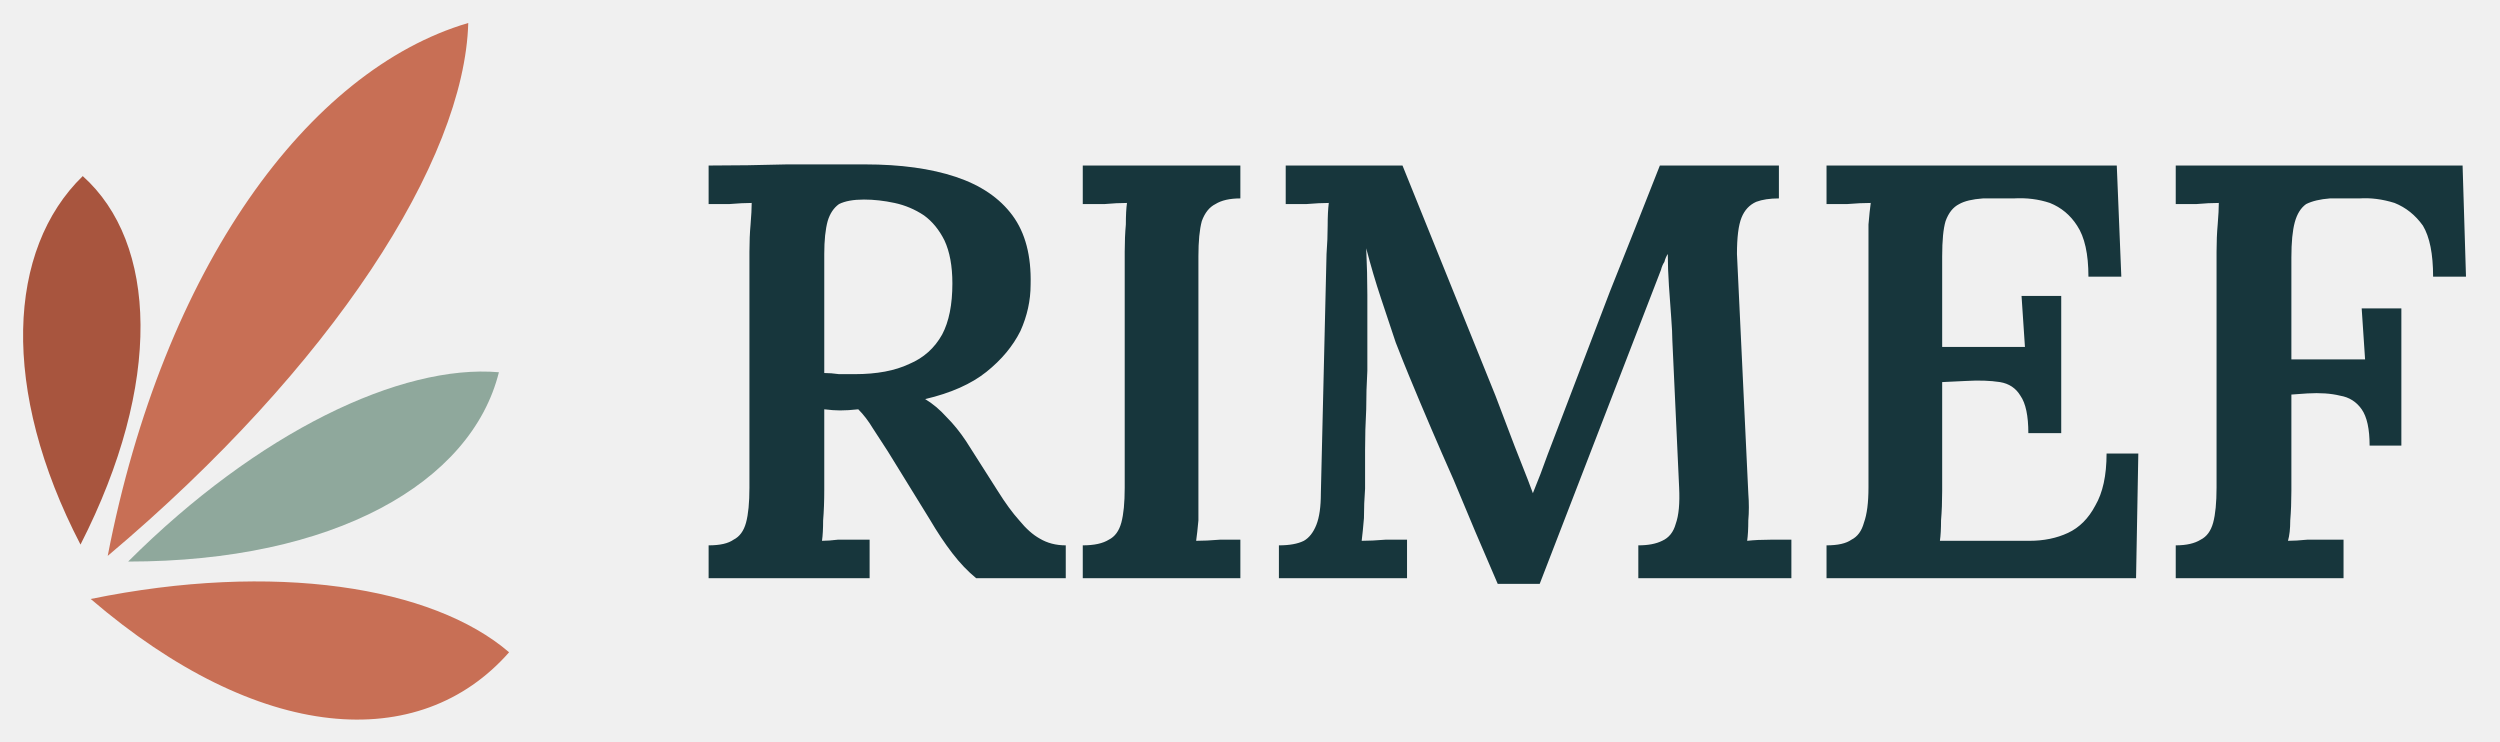
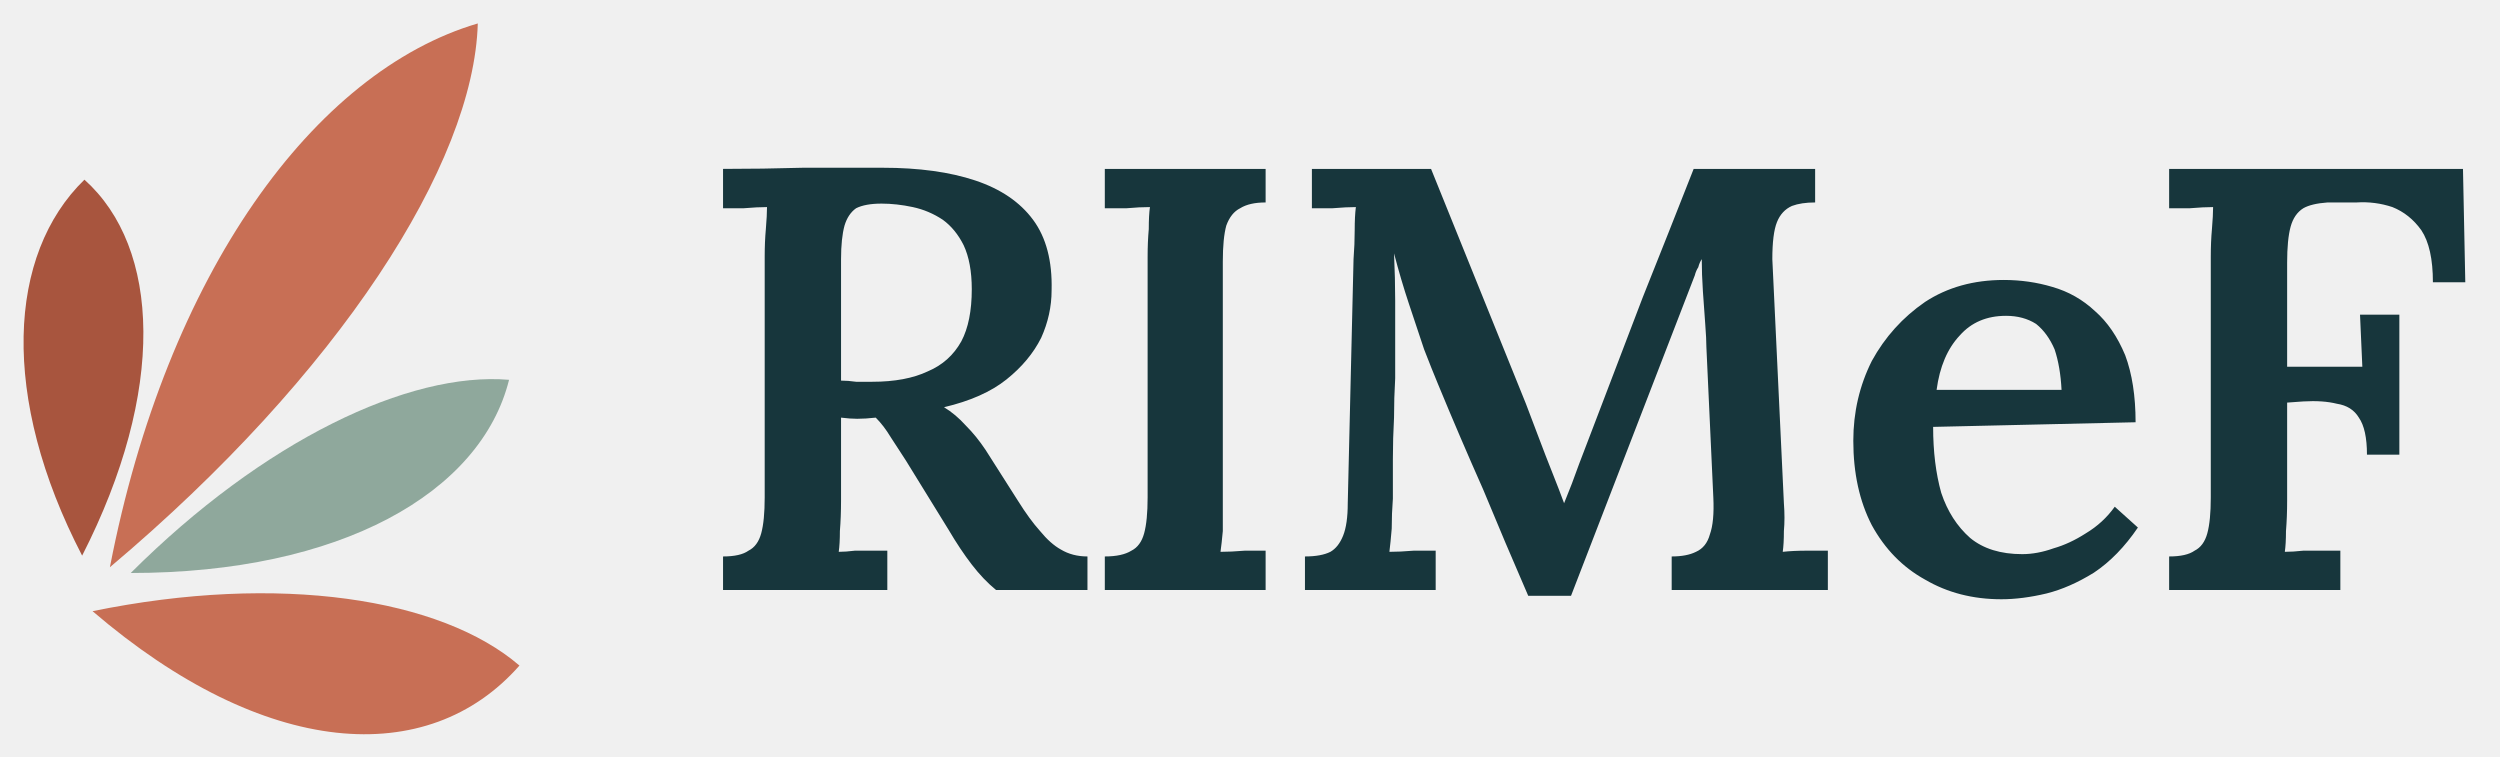
- <svg xmlns="http://www.w3.org/2000/svg" viewBox="19.5 6.5 220.5 65.4" role="img">
+ <svg xmlns="http://www.w3.org/2000/svg" viewBox="19.5 6.5 216.1 65.4" role="img">
  <g transform="translate(42.97 39.25) scale(1.000) translate(-42.97 -52.22)">
    <defs>
      <mask id="kA3" maskUnits="userSpaceOnUse" x="0" y="0" width="313" height="113">
        <rect width="313" height="113" fill="#fff" />
        <path transform="translate(29 68.5) rotate(-55.92)" d="M0 0C23.83 -10.18 45.40 -9.36 56.75 0C46.53 6.51 24.97 7.07 0 0Z" fill="#000" stroke="#000" stroke-width="1.8" stroke-linejoin="round" />
        <path transform="translate(26.6 67.5) rotate(-89.65)" d="M0 0C13.65 -7.19 26.00 -6.61 32.50 0C26.65 6.61 14.30 7.19 0 0Z" fill="#000" stroke="#000" stroke-width="1.8" stroke-linejoin="round" />
        <path transform="translate(30.8 69) rotate(-27.05)" d="M0 0C15.42 -4.98 29.37 -4.58 36.72 0C30.11 7.59 16.16 8.25 0 0Z" fill="#000" stroke="#000" stroke-width="1.8" stroke-linejoin="round" />
      </mask>
      <mask id="kA1" maskUnits="userSpaceOnUse" x="0" y="0" width="313" height="113">
        <rect width="313" height="113" fill="#fff" />
        <path transform="translate(26.6 67.5) rotate(-89.65)" d="M0 0C13.65 -7.19 26.00 -6.61 32.50 0C26.65 6.61 14.30 7.19 0 0Z" fill="#000" stroke="#000" stroke-width="1.8" stroke-linejoin="round" />
        <path transform="translate(30.8 69) rotate(-27.05)" d="M0 0C15.42 -4.98 29.37 -4.58 36.72 0C30.11 7.59 16.16 8.25 0 0Z" fill="#000" stroke="#000" stroke-width="1.8" stroke-linejoin="round" />
      </mask>
      <mask id="kA0" maskUnits="userSpaceOnUse" x="0" y="0" width="313" height="113">
        <rect width="313" height="113" fill="#fff" />
        <path transform="translate(30.8 69) rotate(-27.05)" d="M0 0C15.42 -4.98 29.37 -4.58 36.72 0C30.11 7.59 16.16 8.25 0 0Z" fill="#000" stroke="#000" stroke-width="1.8" stroke-linejoin="round" />
      </mask>
    </defs>
    <g mask="url(#kA3)">
      <path fill="#C86F55" transform="translate(27.5 72.3) rotate(7.26)" d="M0 0C15.62 -5.33 29.76 -4.91 37.20 0C30.50 9.91 16.37 10.77 0 0Z" />
    </g>
    <g mask="url(#kA1)">
      <path fill="#C86F55" transform="translate(29 68.5) rotate(-55.92)" d="M0 0C23.83 -10.18 45.40 -9.36 56.75 0C46.53 6.51 24.97 7.07 0 0Z" />
    </g>
    <g mask="url(#kA0)">
      <path fill="#A8553E" transform="translate(26.6 67.5) rotate(-89.65)" d="M0 0C13.65 -7.19 26.00 -6.61 32.50 0C26.65 6.61 14.30 7.19 0 0Z" />
    </g>
    <path fill="#8FA89C" transform="translate(30.8 69) rotate(-27.05)" d="M0 0C15.42 -4.98 29.37 -4.58 36.72 0C30.11 7.59 16.16 8.25 0 0Z" />
  </g>
-   <path fill="#17363C" d="M96.2 57.5L82 57.5L82 54.6Q83.5 54.6 84.2 54.1Q85.0 53.7 85.3 52.6Q85.6 51.5 85.6 49.5L85.6 49.5L85.6 28.7Q85.6 27.4 85.7 26.3Q85.8 25.1 85.8 24.4L85.8 24.4Q85.0 24.4 83.8 24.5Q82.7 24.5 82 24.5L82 24.5L82 21.1Q85.4 21.1 88.9 21.0Q92.3 21 95.8 21L95.8 21Q100.5 21 103.8 22.1Q107.1 23.2 108.8 25.5Q110.5 27.8 110.4 31.6L110.4 31.6Q110.4 33.7 109.5 35.7Q108.5 37.7 106.5 39.3Q104.5 40.9 101.1 41.7L101.1 41.7Q102.1 42.3 103.0 43.3Q103.9 44.2 104.7 45.4L104.7 45.4L107.5 49.8Q108.5 51.4 109.4 52.4Q110.3 53.5 111.2 54.0Q112.2 54.6 113.5 54.6L113.5 54.6L113.5 57.5L105.6 57.5Q104.5 56.6 103.5 55.3Q102.5 54.0 101.5 52.3L101.5 52.3L97.8 46.3Q97.1 45.2 96.5 44.3Q95.9 43.3 95.2 42.6L95.2 42.6Q94.3 42.7 93.6 42.7Q93.0 42.7 92.2 42.6L92.2 42.6L92.2 49.7Q92.2 51.2 92.1 52.4Q92.1 53.5 92.0 54.2L92.0 54.2Q92.6 54.2 93.4 54.1Q94.2 54.1 94.9 54.1Q95.7 54.1 96.2 54.1L96.2 54.1L96.2 57.5ZM94.9 39.5L94.9 39.5Q97.8 39.5 99.7 38.6Q101.6 37.8 102.6 36.0Q103.5 34.3 103.5 31.5L103.5 31.5Q103.5 29.2 102.8 27.7Q102.1 26.3 101.0 25.5Q99.8 24.7 98.4 24.4Q97.0 24.1 95.7 24.1L95.7 24.1Q94.3 24.1 93.5 24.5Q92.8 25.0 92.5 26.0Q92.2 27.1 92.2 28.9L92.2 28.9L92.2 39.4Q92.8 39.4 93.5 39.5Q94.2 39.5 94.9 39.5ZM128.9 21.1L128.9 24.0Q127.5 24.0 126.7 24.5Q125.9 24.9 125.5 26.0Q125.2 27.1 125.2 29.1L125.2 29.1L125.2 49.8Q125.2 51.2 125.2 52.4Q125.1 53.5 125.0 54.2L125.0 54.2Q125.9 54.2 127.1 54.1Q128.2 54.1 128.9 54.1L128.9 54.1L128.9 57.5L115.0 57.5L115.0 54.6Q116.5 54.6 117.3 54.1Q118.1 53.7 118.4 52.6Q118.7 51.5 118.7 49.5L118.7 49.5L118.7 28.7Q118.7 27.4 118.8 26.3Q118.8 25.1 118.9 24.4L118.9 24.4Q118.0 24.4 116.9 24.5Q115.7 24.5 115.0 24.5L115.0 24.5L115.0 21.1L128.9 21.1ZM155.3 58.0L151.6 58.0Q149.6 53.4 147.7 48.8Q145.7 44.3 143.8 39.7L143.8 39.7Q143.3 38.5 142.6 36.7Q142.0 34.9 141.3 32.8Q140.6 30.7 140.0 28.4L140.0 28.4Q140.1 30.6 140.1 32.5Q140.1 34.4 140.1 36.1L140.1 36.1Q140.1 37.5 140.1 39.2Q140.0 40.9 140.0 42.6Q139.9 44.4 139.9 46.2Q139.9 48.0 139.9 49.6L139.9 49.6Q139.8 50.9 139.8 52.2Q139.7 53.4 139.6 54.2L139.6 54.2Q140.5 54.2 141.7 54.1Q142.9 54.1 143.6 54.1L143.6 54.1L143.6 57.5L132.3 57.5L132.3 54.6Q133.7 54.6 134.5 54.2Q135.2 53.8 135.6 52.8Q136.0 51.8 136.0 50.0L136.0 50.0L136.5 28.9Q136.6 27.6 136.6 26.4Q136.6 25.2 136.7 24.4L136.7 24.4Q135.9 24.4 134.7 24.5Q133.6 24.5 132.9 24.5L132.9 24.5L132.9 21.1L143.2 21.1L151.4 41.4Q151.9 42.7 152.5 44.3Q153.1 45.9 153.7 47.4Q154.3 48.9 154.7 50.0L154.7 50.0L154.7 50.0Q155.4 48.3 156.0 46.6Q156.7 44.8 157.3 43.2L157.3 43.2Q159.4 37.7 161.5 32.2Q163.7 26.7 165.9 21.1L165.9 21.1L176.4 21.1L176.4 24.0Q175.2 24.0 174.4 24.3Q173.5 24.7 173.1 25.7Q172.7 26.7 172.7 28.9L172.7 28.9L173.7 50.0Q173.8 51.3 173.7 52.4Q173.7 53.5 173.6 54.2L173.6 54.2Q174.5 54.1 175.7 54.1Q176.8 54.1 177.5 54.1L177.5 54.1L177.5 57.5L164.0 57.5L164.0 54.6Q165.3 54.6 166.1 54.2Q167.0 53.8 167.3 52.7Q167.7 51.6 167.6 49.5L167.6 49.5L167.0 36.5Q167.0 35.8 166.9 34.5Q166.8 33.2 166.7 31.7Q166.6 30.2 166.6 28.9L166.6 28.9Q166.4 29.2 166.3 29.6Q166.1 29.9 166.0 30.3L166.0 30.3L155.3 58.0ZM201.3 44.7L198.4 44.7Q198.4 42.4 197.7 41.4Q197.1 40.4 195.9 40.2Q194.6 40.0 192.9 40.1L192.9 40.1L190.8 40.2L190.8 49.8Q190.8 51.2 190.7 52.4Q190.7 53.5 190.6 54.2L190.6 54.2L198.5 54.2Q200.4 54.2 201.9 53.5Q203.4 52.8 204.3 51.1Q205.3 49.4 205.3 46.5L205.3 46.5L208.1 46.5L207.9 57.5L180.6 57.5L180.6 54.6Q182.1 54.6 182.8 54.1Q183.6 53.7 183.9 52.6Q184.3 51.5 184.3 49.5L184.3 49.5L184.3 28.7Q184.3 27.4 184.3 26.3Q184.4 25.1 184.5 24.4L184.5 24.4Q183.6 24.4 182.4 24.5Q181.3 24.5 180.6 24.5L180.6 24.5L180.6 21.1L206.2 21.1L206.6 30.9L203.7 30.9Q203.7 27.9 202.7 26.4Q201.8 25.0 200.3 24.4Q198.8 23.9 197.1 24.0L197.1 24.0L194.4 24.0Q193.0 24.1 192.3 24.5Q191.5 24.9 191.1 26.0Q190.8 27.0 190.8 29.1L190.8 29.1L190.8 37.1L198.1 37.1L197.8 32.6L201.3 32.6L201.3 44.7ZM226.2 57.5L211.4 57.5L211.4 54.6Q212.8 54.6 213.6 54.1Q214.4 53.7 214.7 52.6Q215.0 51.5 215.0 49.5L215.0 49.5L215.0 28.7Q215.0 27.4 215.1 26.3Q215.2 25.1 215.2 24.4L215.2 24.4Q214.3 24.4 213.2 24.5Q212.0 24.5 211.4 24.5L211.4 24.5L211.4 21.1L236.7 21.1L237 30.9L234.1 30.9Q234.1 27.9 233.2 26.4Q232.2 25.0 230.7 24.4Q229.1 23.9 227.6 24.0L227.6 24.0L225.0 24.0Q223.7 24.1 222.9 24.5Q222.2 25.0 221.9 26.1Q221.6 27.2 221.6 29.2L221.6 29.2L221.6 38.2L228.1 38.2L227.8 33.7L231.3 33.7L231.3 45.8L228.5 45.8Q228.5 43.6 227.8 42.6Q227.1 41.6 225.9 41.4Q224.7 41.1 223.0 41.2L223.0 41.2L221.6 41.3L221.6 49.8Q221.6 51.2 221.5 52.4Q221.5 53.5 221.3 54.2L221.3 54.2Q222.0 54.2 223.0 54.1L223.0 54.1L224.8 54.1Q225.7 54.1 226.2 54.1L226.2 54.1L226.2 57.5Z" />
+   <path fill="#17363C" d="M96.2 57.5L82 57.5L82 54.6Q83.5 54.6 84.2 54.1Q85.0 53.7 85.3 52.6Q85.6 51.5 85.6 49.5L85.6 49.5L85.6 28.7Q85.6 27.4 85.7 26.3Q85.8 25.1 85.8 24.4L85.8 24.4Q85.0 24.4 83.8 24.5Q82.7 24.5 82 24.5L82 24.5L82 21.1Q85.4 21.1 88.9 21.0Q92.3 21 95.8 21L95.8 21Q100.5 21 103.8 22.1Q107.1 23.2 108.8 25.5Q110.5 27.8 110.4 31.6L110.4 31.6Q110.4 33.7 109.5 35.7Q108.5 37.7 106.5 39.3Q104.5 40.9 101.1 41.7L101.1 41.7Q102.1 42.3 103.0 43.3Q103.9 44.2 104.7 45.4L104.7 45.4L107.5 49.8Q108.5 51.4 109.4 52.4Q110.3 53.5 111.2 54.0Q112.2 54.6 113.5 54.6L113.5 54.6L113.5 57.5L105.6 57.5Q104.5 56.6 103.5 55.3Q102.5 54.0 101.5 52.3L101.5 52.3L97.8 46.3Q97.1 45.2 96.5 44.3Q95.9 43.3 95.2 42.6L95.2 42.6Q94.3 42.7 93.6 42.7Q93.0 42.7 92.2 42.6L92.2 42.6L92.2 49.7Q92.2 51.2 92.1 52.4Q92.1 53.5 92.0 54.2L92.0 54.2Q92.6 54.2 93.4 54.1Q94.2 54.1 94.9 54.1Q95.7 54.1 96.2 54.1L96.2 54.1L96.2 57.5ZM94.9 39.5L94.9 39.5Q97.8 39.5 99.7 38.6Q101.6 37.8 102.6 36.0Q103.5 34.3 103.5 31.5L103.5 31.5Q103.5 29.2 102.8 27.7Q102.1 26.3 101.0 25.5Q99.8 24.7 98.4 24.4Q97.0 24.1 95.7 24.1L95.7 24.1Q94.3 24.1 93.5 24.5Q92.8 25.0 92.5 26.0Q92.2 27.1 92.2 28.9L92.2 28.9L92.2 39.4Q92.8 39.4 93.5 39.5Q94.2 39.5 94.9 39.5ZM128.9 21.1L128.9 24.0Q127.5 24.0 126.7 24.5Q125.9 24.9 125.5 26.0Q125.2 27.1 125.2 29.1L125.2 29.1L125.2 49.8Q125.2 51.2 125.2 52.4Q125.1 53.5 125.0 54.2L125.0 54.2Q125.9 54.2 127.1 54.1Q128.2 54.1 128.9 54.1L128.9 54.1L128.9 57.5L115.0 57.5L115.0 54.6Q116.5 54.6 117.3 54.1Q118.1 53.7 118.4 52.6Q118.7 51.5 118.7 49.5L118.7 49.5L118.7 28.7Q118.7 27.4 118.8 26.3Q118.8 25.1 118.9 24.4L118.9 24.4Q118.0 24.4 116.9 24.5Q115.7 24.5 115.0 24.5L115.0 24.5L115.0 21.1L128.9 21.1ZM155.3 58.0L151.6 58.0Q149.6 53.4 147.7 48.8Q145.7 44.3 143.8 39.7L143.8 39.7Q143.3 38.5 142.6 36.7Q142.0 34.9 141.3 32.8Q140.6 30.7 140.0 28.4L140.0 28.4Q140.1 30.6 140.1 32.5Q140.1 34.4 140.1 36.1L140.1 36.1Q140.1 37.5 140.1 39.2Q140.0 40.9 140.0 42.6Q139.9 44.4 139.9 46.2Q139.9 48.0 139.9 49.6L139.9 49.6Q139.8 50.9 139.8 52.2Q139.7 53.4 139.6 54.2L139.6 54.2Q140.5 54.2 141.7 54.1Q142.9 54.1 143.6 54.1L143.6 54.1L143.6 57.5L132.3 57.5L132.3 54.6Q133.7 54.6 134.5 54.2Q135.2 53.8 135.6 52.8Q136.0 51.8 136.0 50.0L136.0 50.0L136.5 28.9Q136.6 27.6 136.6 26.4Q136.6 25.2 136.7 24.4L136.7 24.4Q135.9 24.4 134.7 24.5Q133.6 24.5 132.9 24.5L132.9 24.5L132.9 21.1L143.2 21.1L151.4 41.4Q151.9 42.7 152.5 44.3Q153.1 45.9 153.7 47.4Q154.3 48.9 154.7 50.0L154.7 50.0L154.7 50.0Q155.4 48.3 156.0 46.6Q156.7 44.8 157.3 43.2L157.3 43.2Q159.4 37.7 161.5 32.2Q163.7 26.7 165.9 21.1L165.9 21.1L176.4 21.1L176.4 24.0Q175.2 24.0 174.4 24.3Q173.5 24.7 173.1 25.7Q172.7 26.7 172.7 28.9L172.7 28.9L173.7 50.0Q173.8 51.3 173.7 52.4Q173.7 53.5 173.6 54.2L173.6 54.2Q174.5 54.1 175.7 54.1Q176.8 54.1 177.5 54.1L177.5 54.1L177.5 57.5L164.0 57.5L164.0 54.6Q165.3 54.6 166.1 54.2Q167.0 53.8 167.3 52.7Q167.7 51.6 167.6 49.5L167.6 49.5L167.0 36.5Q167.0 35.8 166.9 34.5Q166.8 33.2 166.7 31.7Q166.6 30.2 166.6 28.9L166.6 28.9Q166.4 29.2 166.3 29.6Q166.1 29.9 166.0 30.3L166.0 30.3L155.3 58.0ZM192.5 58.3L192.5 58.3Q188.8 58.3 185.9 56.6Q183.0 55.0 181.3 51.9Q179.7 48.8 179.7 44.6L179.7 44.6Q179.7 40.9 181.3 37.7Q183.0 34.6 185.9 32.6Q188.8 30.7 192.7 30.7L192.7 30.7Q194.9 30.7 196.9 31.3Q199.0 31.9 200.6 33.4Q202.2 34.8 203.2 37.2Q204.1 39.6 204.1 43.0L204.1 43.0L186.6 43.4Q186.6 46.6 187.3 49.1Q188.1 51.5 189.8 53.0Q191.5 54.4 194.3 54.4L194.3 54.4Q195.6 54.4 197.0 53.9Q198.4 53.5 199.8 52.6Q201.3 51.7 202.3 50.3L202.3 50.3L204.3 52.1Q202.6 54.6 200.5 56.0Q198.4 57.3 196.4 57.8Q194.3 58.3 192.5 58.3ZM186.9 40.2L186.9 40.2L197.7 40.2Q197.6 38.2 197.1 36.7Q196.5 35.3 195.5 34.5Q194.4 33.8 192.9 33.8L192.9 33.8Q190.4 33.8 188.9 35.5Q187.3 37.2 186.9 40.2ZM221.8 57.5L207.0 57.5L207.0 54.6Q208.5 54.6 209.2 54.1Q210.0 53.7 210.3 52.6Q210.6 51.5 210.6 49.5L210.6 49.5L210.6 28.7Q210.6 27.4 210.7 26.3Q210.8 25.1 210.8 24.4L210.8 24.4Q210.0 24.4 208.8 24.5Q207.7 24.5 207.0 24.5L207.0 24.5L207.0 21.1L232.4 21.1L232.6 30.9L229.8 30.9Q229.8 27.9 228.8 26.4Q227.8 25.0 226.3 24.4Q224.8 23.9 223.2 24.0L223.2 24.0L220.7 24.0Q219.3 24.1 218.6 24.5Q217.8 25.0 217.5 26.1Q217.2 27.2 217.2 29.2L217.2 29.2L217.2 38.2L223.7 38.2L223.5 33.7L226.9 33.7L226.9 45.8L224.1 45.8Q224.1 43.6 223.4 42.6Q222.8 41.6 221.5 41.4Q220.3 41.1 218.6 41.2L218.6 41.2L217.2 41.3L217.2 49.8Q217.2 51.2 217.1 52.4Q217.1 53.5 217.0 54.2L217.0 54.2Q217.7 54.2 218.6 54.1L218.6 54.1L220.4 54.1Q221.3 54.1 221.8 54.1L221.8 54.1L221.8 57.5Z" />
</svg>
